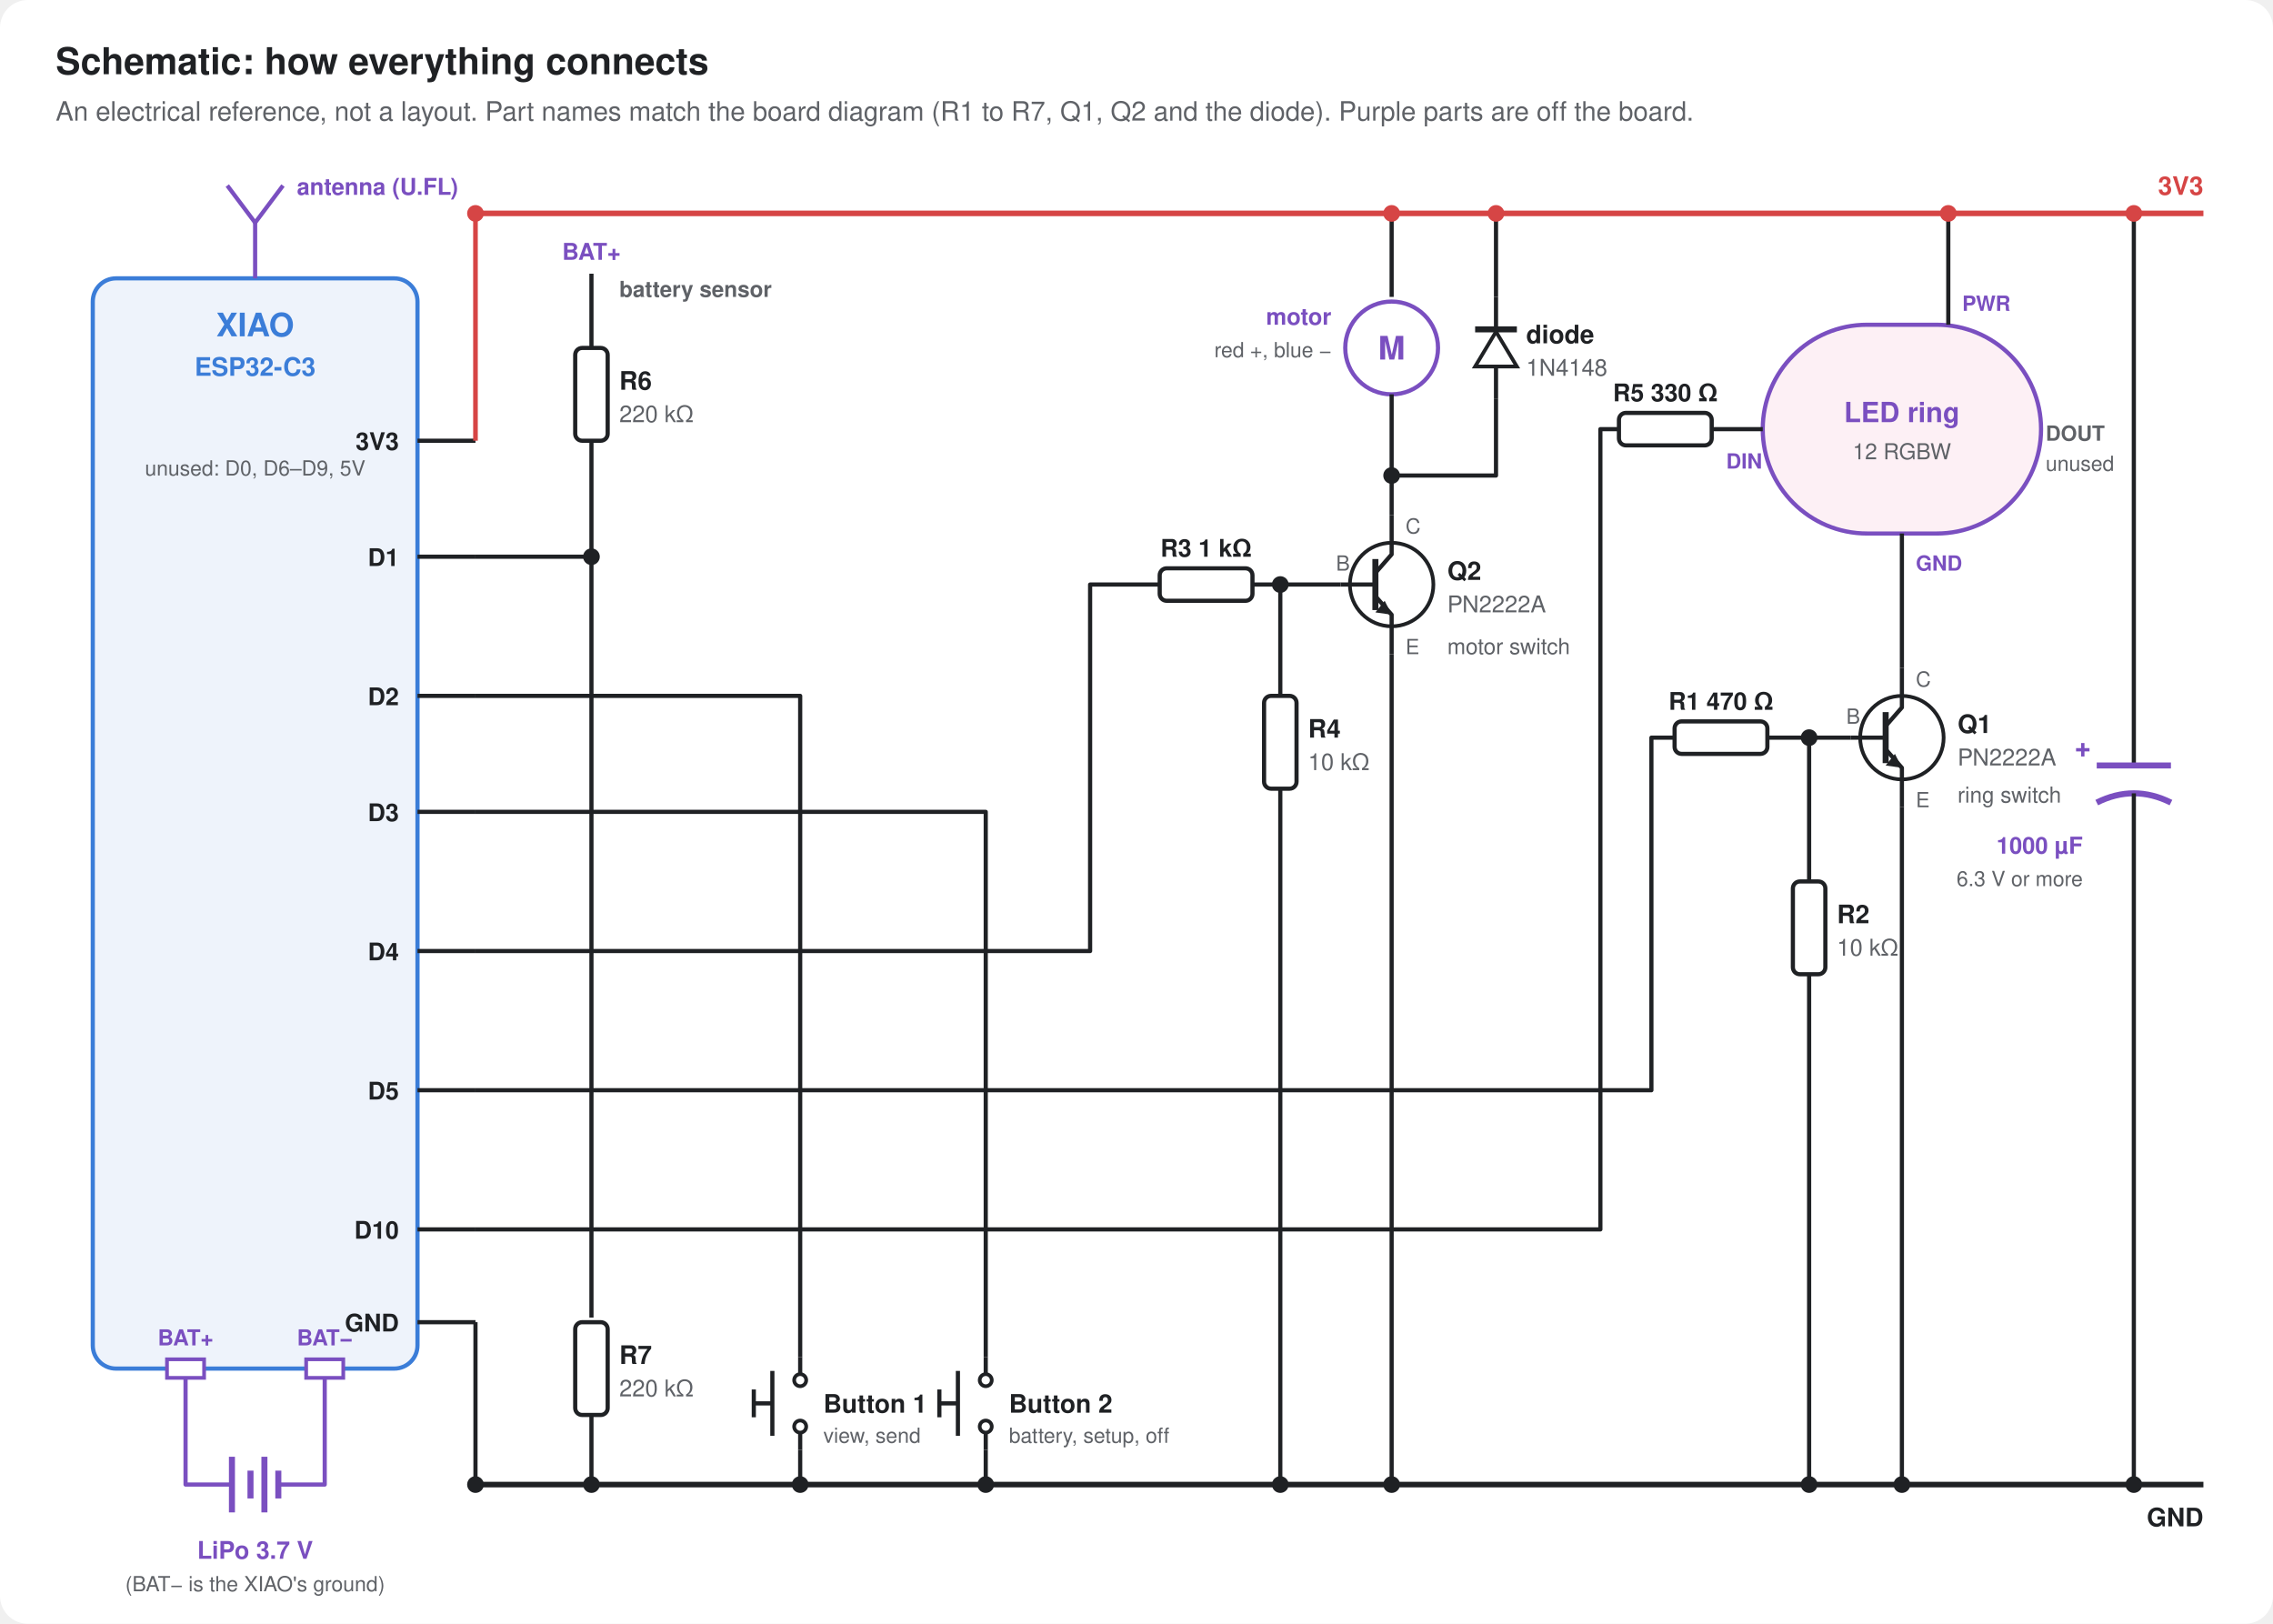
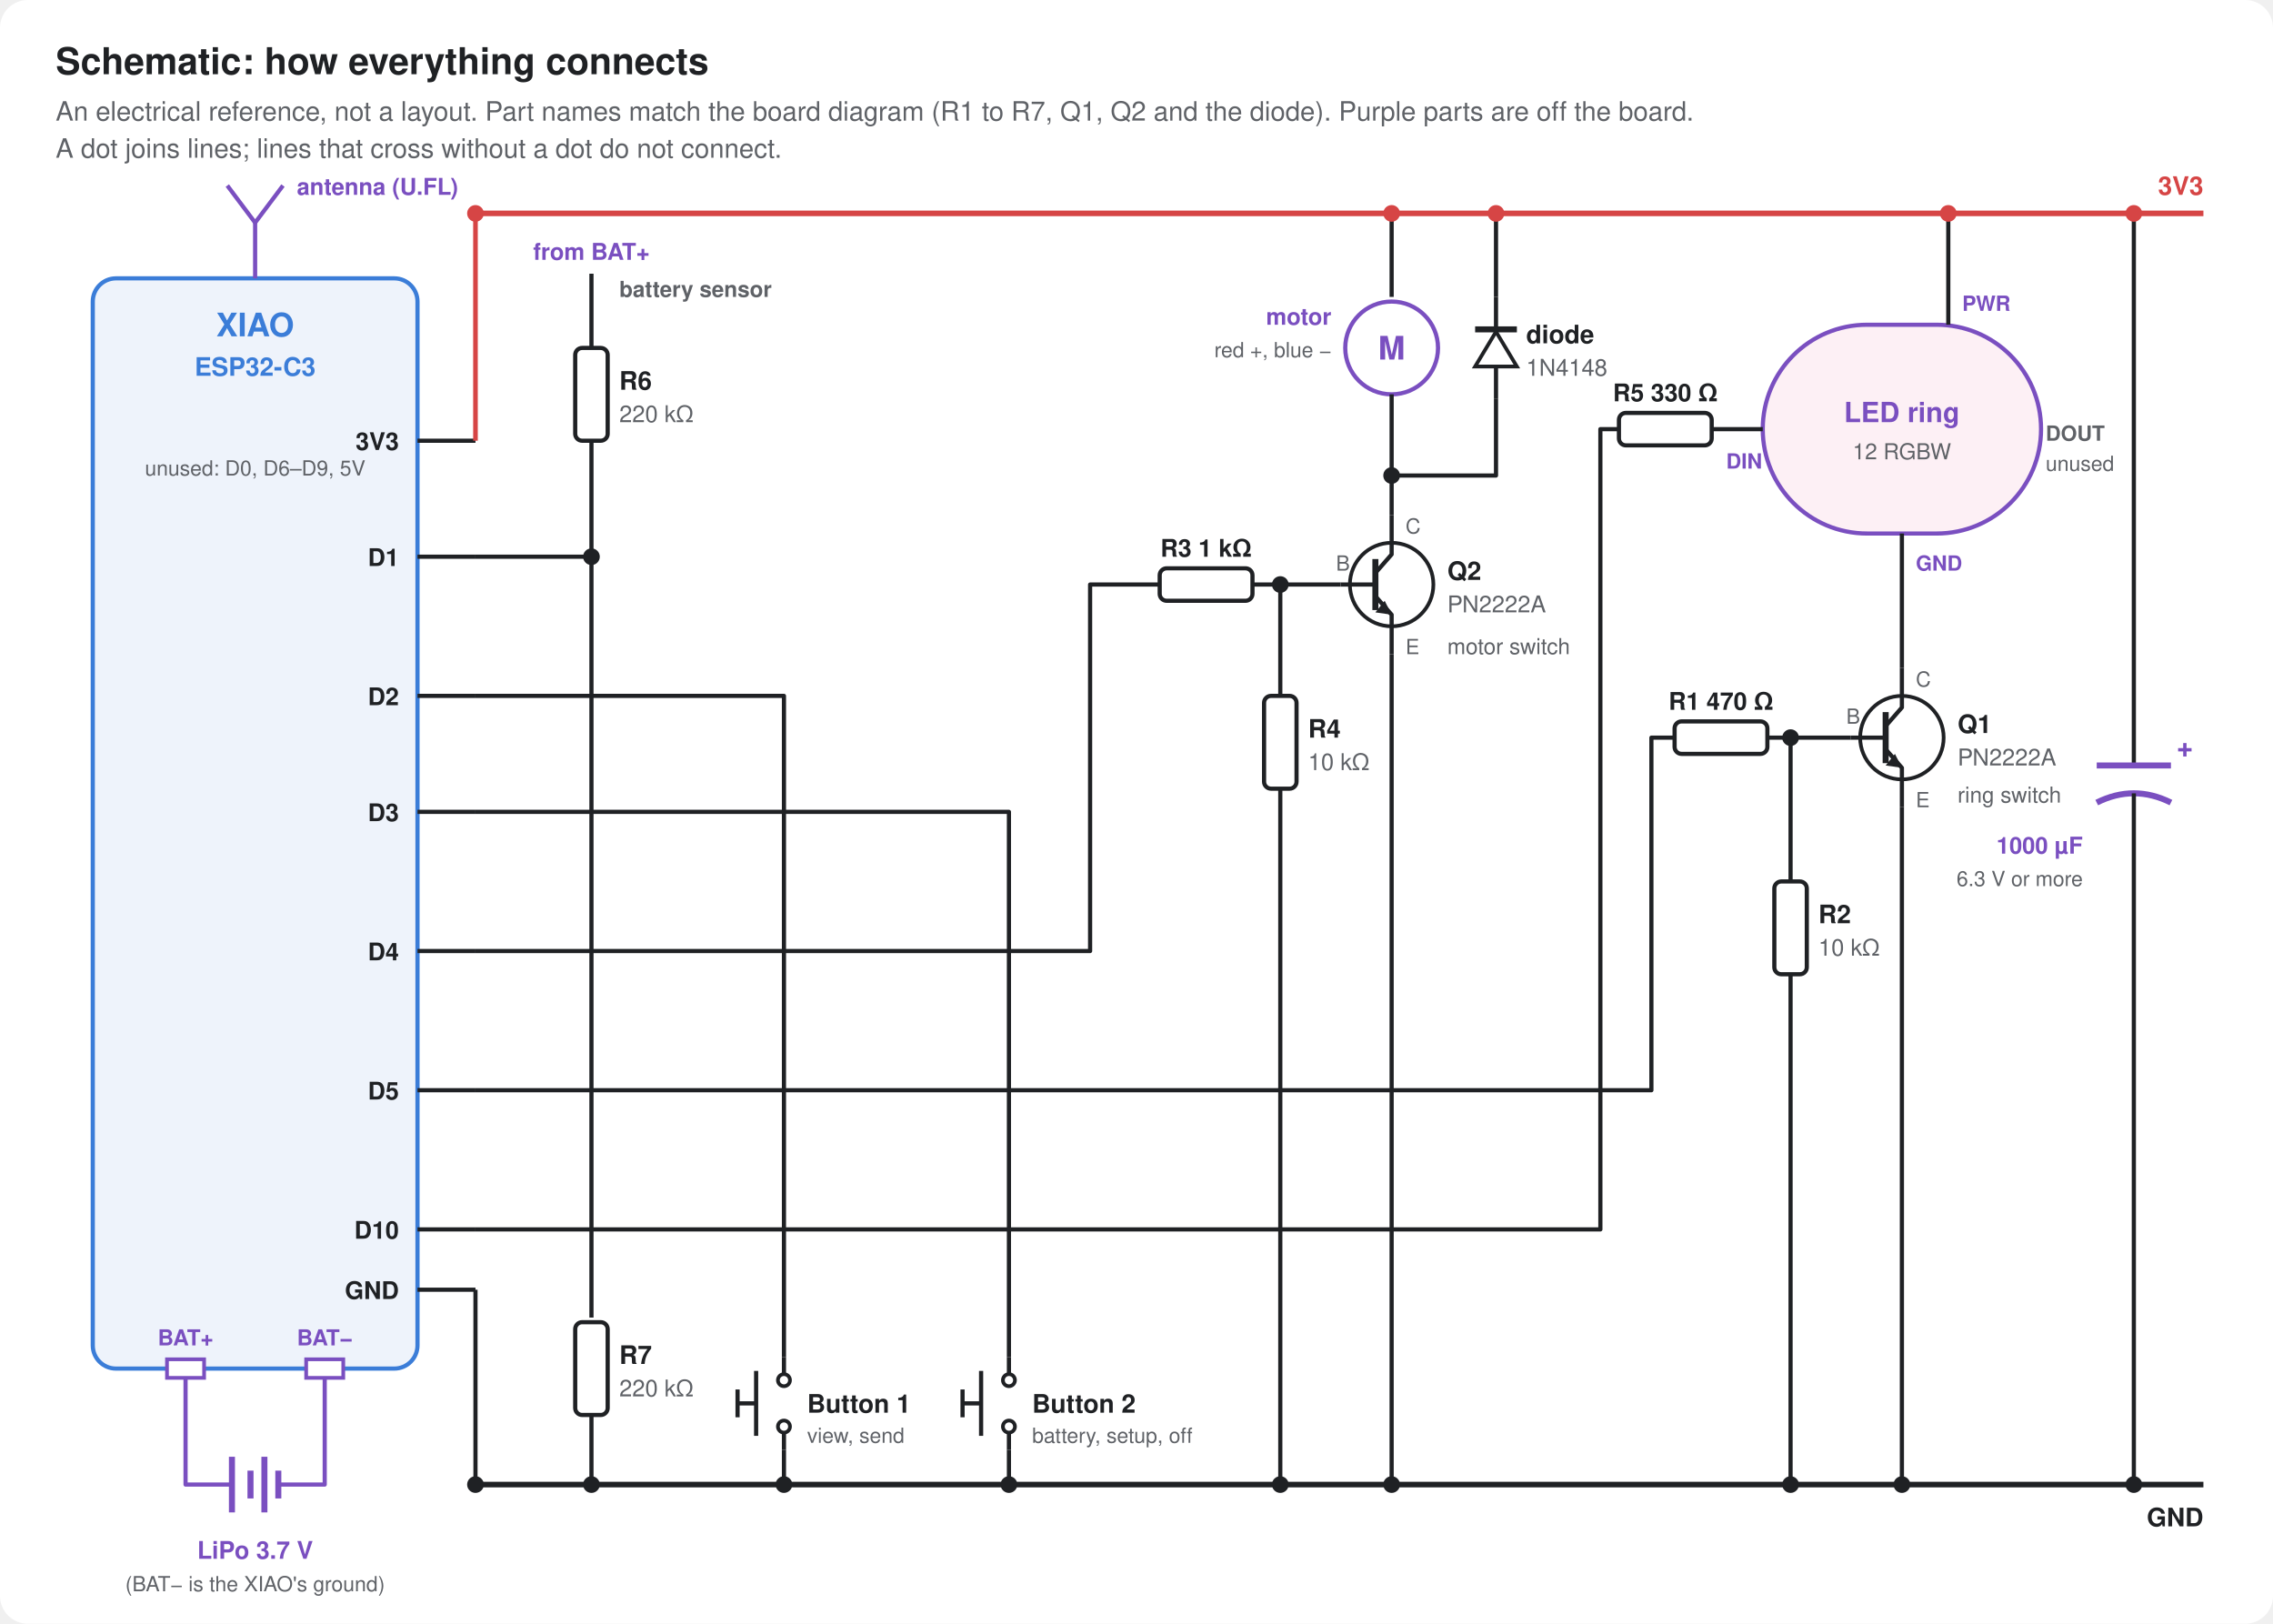
<svg xmlns="http://www.w3.org/2000/svg" viewBox="0 0 980 700" width="980" height="700" role="img" aria-label="Schematic of the Pebble Pager: the XIAO, both buttons, the ring and motor switches, the battery sensor, the LED ring, the motor, the capacitor and the battery" font-family="-apple-system, 'Segoe UI', Helvetica, Arial, sans-serif">
  <rect width="980" height="700" rx="12" fill="#FFFFFF" />
  <text x="24.0" y="32.0" font-size="16" font-weight="600" fill="#1F2124">Schematic: how everything connects</text>
  <text x="24.0" y="52.0" font-size="11.5" fill="#5F6267">An electrical reference, not a layout. Part names match the board diagram (R1 to R7, Q1, Q2 and the diode). Purple parts are off the board.</text>
+   <text x="24.0" y="68.0" font-size="11.5" fill="#5F6267">A dot joins lines; lines that cross without a dot do not connect.</text>
  <path d="M205.0 92.0 L950.0 92.0" fill="none" stroke="#D64545" stroke-width="2.4" stroke-linejoin="round" />
  <text x="950.0" y="84.0" font-size="11" font-weight="700" text-anchor="end" fill="#D64545">3V3</text>
  <path d="M205.0 640.0 L950.0 640.0" fill="none" stroke="#1F2124" stroke-width="2.4" stroke-linejoin="round" />
  <text x="950.0" y="658.0" font-size="11" font-weight="700" text-anchor="end" fill="#1F2124">GND</text>
  <rect x="40" y="120" width="140" height="470" rx="10" fill="#EEF3FB" stroke="#3B7DD8" stroke-width="1.8" />
  <text x="110.0" y="145.0" font-size="14" font-weight="700" text-anchor="middle" fill="#3B7DD8">XIAO</text>
  <text x="110.0" y="162.0" font-size="11" font-weight="600" text-anchor="middle" fill="#3B7DD8">ESP32-C3</text>
  <text x="172.0" y="194.0" font-size="10.5" font-weight="600" text-anchor="end" fill="#1F2124">3V3</text>
  <path d="M180.0 190.0 L205.0 190.0" fill="none" stroke="#1F2124" stroke-width="1.8" stroke-linejoin="round" />
  <text x="172.0" y="244.0" font-size="10.5" font-weight="600" text-anchor="end" fill="#1F2124">D1</text>
  <path d="M180.0 240.0 L205.0 240.0" fill="none" stroke="#1F2124" stroke-width="1.8" stroke-linejoin="round" />
  <text x="172.0" y="304.0" font-size="10.5" font-weight="600" text-anchor="end" fill="#1F2124">D2</text>
  <path d="M180.0 300.0 L205.0 300.0" fill="none" stroke="#1F2124" stroke-width="1.8" stroke-linejoin="round" />
  <text x="172.0" y="354.0" font-size="10.5" font-weight="600" text-anchor="end" fill="#1F2124">D3</text>
  <path d="M180.0 350.0 L205.0 350.0" fill="none" stroke="#1F2124" stroke-width="1.8" stroke-linejoin="round" />
  <text x="172.0" y="414.0" font-size="10.5" font-weight="600" text-anchor="end" fill="#1F2124">D4</text>
  <path d="M180.0 410.0 L205.0 410.0" fill="none" stroke="#1F2124" stroke-width="1.8" stroke-linejoin="round" />
  <text x="172.0" y="474.0" font-size="10.5" font-weight="600" text-anchor="end" fill="#1F2124">D5</text>
  <path d="M180.0 470.0 L205.0 470.0" fill="none" stroke="#1F2124" stroke-width="1.8" stroke-linejoin="round" />
  <text x="172.0" y="534.0" font-size="10.5" font-weight="600" text-anchor="end" fill="#1F2124">D10</text>
  <path d="M180.0 530.0 L205.0 530.0" fill="none" stroke="#1F2124" stroke-width="1.8" stroke-linejoin="round" />
-   <text x="172.0" y="574.0" font-size="10.5" font-weight="600" text-anchor="end" fill="#1F2124">GND</text>
-   <path d="M180.0 570.0 L205.0 570.0" fill="none" stroke="#1F2124" stroke-width="1.8" stroke-linejoin="round" />
+   <text x="172.0" y="560.0" font-size="10.5" font-weight="600" text-anchor="end" fill="#1F2124">GND</text>
+   <path d="M180.0 556.0 L205.0 556.0" fill="none" stroke="#1F2124" stroke-width="1.8" stroke-linejoin="round" />
  <path d="M205.0 190.0 L205.0 92.0" fill="none" stroke="#D64545" stroke-width="2" stroke-linejoin="round" />
  <circle cx="205.0" cy="92.0" r="3.6" fill="#D64545" />
-   <path d="M205.0 570.0 L205.0 640.0" fill="none" stroke="#1F2124" stroke-width="1.8" stroke-linejoin="round" />
+   <path d="M205.0 556.0 L205.0 640.0" fill="none" stroke="#1F2124" stroke-width="1.8" stroke-linejoin="round" />
  <circle cx="205.0" cy="640.0" r="3.6" fill="#1F2124" />
  <text x="110.0" y="205.0" font-size="9" text-anchor="middle" fill="#5F6267">unused: D0, D6–D9, 5V</text>
  <path d="M110.0 120.0 L110.0 96.0" fill="none" stroke="#7A4FC0" stroke-width="1.8" stroke-linejoin="round" />
  <path d="M98 80 L110 96 L122 80" fill="none" stroke="#7A4FC0" stroke-width="1.8" />
  <text x="128.0" y="84.0" font-size="10" font-weight="600" fill="#7A4FC0">antenna (U.FL)</text>
  <rect x="72" y="586" width="16" height="8" fill="#FFFFFF" stroke="#7A4FC0" stroke-width="1.6" />
  <text x="80.0" y="580.0" font-size="9.5" font-weight="700" text-anchor="middle" fill="#7A4FC0">BAT+</text>
  <rect x="132" y="586" width="16" height="8" fill="#FFFFFF" stroke="#7A4FC0" stroke-width="1.6" />
  <text x="140.0" y="580.0" font-size="9.5" font-weight="700" text-anchor="middle" fill="#7A4FC0">BAT−</text>
  <path d="M80.0 594.0 L80.0 640.0 L100.0 640.0" fill="none" stroke="#7A4FC0" stroke-width="1.8" stroke-linejoin="round" />
  <path d="M140.0 594.0 L140.0 640.0 L120.0 640.0" fill="none" stroke="#7A4FC0" stroke-width="1.8" stroke-linejoin="round" />
  <path d="M100.0 628.0 L100.0 652.0" fill="none" stroke="#7A4FC0" stroke-width="2.6" stroke-linejoin="round" />
  <path d="M108.0 634.0 L108.0 646.0" fill="none" stroke="#7A4FC0" stroke-width="2.6" stroke-linejoin="round" />
  <path d="M114.0 628.0 L114.0 652.0" fill="none" stroke="#7A4FC0" stroke-width="2.6" stroke-linejoin="round" />
  <path d="M120.0 634.0 L120.0 646.0" fill="none" stroke="#7A4FC0" stroke-width="2.6" stroke-linejoin="round" />
  <path d="M100.0 640.0 L100.0 640.0" fill="none" stroke="#1F2124" stroke-width="1.8" stroke-linejoin="round" />
  <text x="110.0" y="672.0" font-size="10.5" font-weight="600" text-anchor="middle" fill="#7A4FC0">LiPo 3.7 V</text>
  <text x="110.0" y="686.0" font-size="9" text-anchor="middle" fill="#5F6267">(BAT− is the XIAO's ground)</text>
-   <text x="255.0" y="112.0" font-size="10" font-weight="700" text-anchor="middle" fill="#7A4FC0">BAT+</text>
+   <text x="255.0" y="112.0" font-size="10" font-weight="700" text-anchor="middle" fill="#7A4FC0">from BAT+</text>
  <path d="M255.0 118.0 L255.0 150.0" fill="none" stroke="#1F2124" stroke-width="1.8" stroke-linejoin="round" />
  <rect x="248.0" y="150.0" width="14" height="40" rx="3" fill="#FFFFFF" stroke="#1F2124" stroke-width="1.8" />
  <text x="267.0" y="168.0" font-size="11" font-weight="700" fill="#1F2124">R6</text>
  <text x="267.0" y="182.0" font-size="10" fill="#5F6267">220 kΩ</text>
  <path d="M255.0 190.0 L255.0 240.0" fill="none" stroke="#1F2124" stroke-width="1.8" stroke-linejoin="round" />
  <circle cx="255.0" cy="240.0" r="3.6" fill="#1F2124" />
  <path d="M205.0 240.0 L255.0 240.0" fill="none" stroke="#1F2124" stroke-width="1.8" stroke-linejoin="round" />
  <path d="M255.0 240.0 L255.0 568.0" fill="none" stroke="#1F2124" stroke-width="1.8" stroke-linejoin="round" />
  <rect x="248.0" y="570.0" width="14" height="40" rx="3" fill="#FFFFFF" stroke="#1F2124" stroke-width="1.8" />
  <text x="267.0" y="588.0" font-size="11" font-weight="700" fill="#1F2124">R7</text>
  <text x="267.0" y="602.0" font-size="10" fill="#5F6267">220 kΩ</text>
  <path d="M255.0 610.0 L255.0 640.0" fill="none" stroke="#1F2124" stroke-width="1.8" stroke-linejoin="round" />
  <circle cx="255.0" cy="640.0" r="3.6" fill="#1F2124" />
  <text x="267.0" y="128.0" font-size="9.5" font-weight="600" fill="#5F6267">battery sensor</text>
-   <path d="M205.0 300.0 L345.0 300.0 L345.0 585.0" fill="none" stroke="#1F2124" stroke-width="1.8" stroke-linejoin="round" />
-   <path d="M345.0 585.0 L345.0 595.0" fill="none" stroke="#1F2124" stroke-width="1.8" stroke-linejoin="round" />
-   <path d="M345.0 615.0 L345.0 625.0" fill="none" stroke="#1F2124" stroke-width="1.8" stroke-linejoin="round" />
-   <circle cx="345.0" cy="595.0" r="2.6" fill="#FFFFFF" stroke="#1F2124" stroke-width="1.6" />
-   <circle cx="345.0" cy="615.0" r="2.6" fill="#FFFFFF" stroke="#1F2124" stroke-width="1.6" />
-   <path d="M333.0 591.0 L333.0 619.0" fill="none" stroke="#1F2124" stroke-width="1.8" stroke-linejoin="round" />
-   <path d="M333.0 605.0 L325.0 605.0" fill="none" stroke="#1F2124" stroke-width="1.8" stroke-linejoin="round" />
-   <path d="M325.0 599.0 L325.0 611.0" fill="none" stroke="#1F2124" stroke-width="1.8" stroke-linejoin="round" />
-   <text x="355.0" y="609.0" font-size="11" font-weight="700" fill="#1F2124">Button 1</text>
-   <path d="M345.0 625.0 L345.0 640.0" fill="none" stroke="#1F2124" stroke-width="1.8" stroke-linejoin="round" />
-   <circle cx="345.0" cy="640.0" r="3.6" fill="#1F2124" />
-   <path d="M205.0 350.0 L425.0 350.0 L425.0 585.0" fill="none" stroke="#1F2124" stroke-width="1.8" stroke-linejoin="round" />
-   <path d="M425.0 585.0 L425.0 595.0" fill="none" stroke="#1F2124" stroke-width="1.8" stroke-linejoin="round" />
-   <path d="M425.0 615.0 L425.0 625.0" fill="none" stroke="#1F2124" stroke-width="1.8" stroke-linejoin="round" />
-   <circle cx="425.0" cy="595.0" r="2.6" fill="#FFFFFF" stroke="#1F2124" stroke-width="1.6" />
-   <circle cx="425.0" cy="615.0" r="2.6" fill="#FFFFFF" stroke="#1F2124" stroke-width="1.6" />
-   <path d="M413.0 591.0 L413.0 619.0" fill="none" stroke="#1F2124" stroke-width="1.8" stroke-linejoin="round" />
-   <path d="M413.0 605.0 L405.0 605.0" fill="none" stroke="#1F2124" stroke-width="1.8" stroke-linejoin="round" />
-   <path d="M405.0 599.0 L405.0 611.0" fill="none" stroke="#1F2124" stroke-width="1.8" stroke-linejoin="round" />
-   <text x="435.0" y="609.0" font-size="11" font-weight="700" fill="#1F2124">Button 2</text>
-   <path d="M425.0 625.0 L425.0 640.0" fill="none" stroke="#1F2124" stroke-width="1.8" stroke-linejoin="round" />
-   <circle cx="425.0" cy="640.0" r="3.6" fill="#1F2124" />
-   <text x="355.0" y="622.0" font-size="9" fill="#5F6267">view, send</text>
-   <text x="435.0" y="622.0" font-size="9" fill="#5F6267">battery, setup, off</text>
+   <path d="M205.0 300.0 L338.0 300.0 L338.0 585.0" fill="none" stroke="#1F2124" stroke-width="1.8" stroke-linejoin="round" />
+   <path d="M338.0 585.0 L338.0 595.0" fill="none" stroke="#1F2124" stroke-width="1.8" stroke-linejoin="round" />
+   <path d="M338.0 615.0 L338.0 625.0" fill="none" stroke="#1F2124" stroke-width="1.8" stroke-linejoin="round" />
+   <circle cx="338.0" cy="595.0" r="2.6" fill="#FFFFFF" stroke="#1F2124" stroke-width="1.6" />
+   <circle cx="338.0" cy="615.0" r="2.6" fill="#FFFFFF" stroke="#1F2124" stroke-width="1.6" />
+   <path d="M326.0 591.0 L326.0 619.0" fill="none" stroke="#1F2124" stroke-width="1.8" stroke-linejoin="round" />
+   <path d="M326.0 605.0 L318.0 605.0" fill="none" stroke="#1F2124" stroke-width="1.8" stroke-linejoin="round" />
+   <path d="M318.0 599.0 L318.0 611.0" fill="none" stroke="#1F2124" stroke-width="1.8" stroke-linejoin="round" />
+   <text x="348.0" y="609.0" font-size="11" font-weight="700" fill="#1F2124">Button 1</text>
+   <path d="M338.0 625.0 L338.0 640.0" fill="none" stroke="#1F2124" stroke-width="1.8" stroke-linejoin="round" />
+   <circle cx="338.0" cy="640.0" r="3.6" fill="#1F2124" />
+   <path d="M205.0 350.0 L435.0 350.0 L435.0 585.0" fill="none" stroke="#1F2124" stroke-width="1.8" stroke-linejoin="round" />
+   <path d="M435.0 585.0 L435.0 595.0" fill="none" stroke="#1F2124" stroke-width="1.8" stroke-linejoin="round" />
+   <path d="M435.0 615.0 L435.0 625.0" fill="none" stroke="#1F2124" stroke-width="1.8" stroke-linejoin="round" />
+   <circle cx="435.0" cy="595.0" r="2.6" fill="#FFFFFF" stroke="#1F2124" stroke-width="1.6" />
+   <circle cx="435.0" cy="615.0" r="2.6" fill="#FFFFFF" stroke="#1F2124" stroke-width="1.6" />
+   <path d="M423.0 591.0 L423.0 619.0" fill="none" stroke="#1F2124" stroke-width="1.8" stroke-linejoin="round" />
+   <path d="M423.0 605.0 L415.0 605.0" fill="none" stroke="#1F2124" stroke-width="1.8" stroke-linejoin="round" />
+   <path d="M415.0 599.0 L415.0 611.0" fill="none" stroke="#1F2124" stroke-width="1.8" stroke-linejoin="round" />
+   <text x="445.0" y="609.0" font-size="11" font-weight="700" fill="#1F2124">Button 2</text>
+   <path d="M435.0 625.0 L435.0 640.0" fill="none" stroke="#1F2124" stroke-width="1.8" stroke-linejoin="round" />
+   <circle cx="435.0" cy="640.0" r="3.6" fill="#1F2124" />
+   <text x="348.0" y="622.0" font-size="9" fill="#5F6267">view, send</text>
+   <text x="445.0" y="622.0" font-size="9" fill="#5F6267">battery, setup, off</text>
  <path d="M600.0 92.0 L600.0 128.0" fill="none" stroke="#1F2124" stroke-width="1.8" stroke-linejoin="round" />
  <circle cx="600.0" cy="92.0" r="3.6" fill="#D64545" />
  <circle cx="600" cy="150" r="20" fill="#FFFFFF" stroke="#7A4FC0" stroke-width="1.8" />
  <text x="600.0" y="155.0" font-size="14" font-weight="700" text-anchor="middle" fill="#7A4FC0">M</text>
  <text x="574.0" y="140.0" font-size="10" font-weight="600" text-anchor="end" fill="#7A4FC0">motor</text>
  <text x="574.0" y="154.0" font-size="9" text-anchor="end" fill="#5F6267">red +, blue −</text>
  <path d="M600.0 170.0 L600.0 205.0" fill="none" stroke="#1F2124" stroke-width="1.8" stroke-linejoin="round" />
  <circle cx="600.0" cy="205.0" r="3.6" fill="#1F2124" />
  <path d="M645.0 92.0 L645.0 128.0" fill="none" stroke="#1F2124" stroke-width="1.8" stroke-linejoin="round" />
  <circle cx="645.0" cy="92.0" r="3.6" fill="#D64545" />
  <path d="M645.0 128.0 L645.0 142.0" fill="none" stroke="#1F2124" stroke-width="1.8" stroke-linejoin="round" />
  <path d="M645.0 158.0 L645.0 172.0" fill="none" stroke="#1F2124" stroke-width="1.8" stroke-linejoin="round" />
  <path d="M636.0 158.0 L654.0 158.0 L645.0 143.0 Z" fill="#FFFFFF" stroke="#1F2124" stroke-width="1.6" />
  <path d="M636.0 142.0 L654.0 142.0" fill="none" stroke="#1F2124" stroke-width="2.6" stroke-linejoin="round" />
  <text x="658.0" y="148.0" font-size="11" font-weight="700" fill="#1F2124">diode</text>
  <text x="658.0" y="162.0" font-size="10" fill="#5F6267">1N4148</text>
  <path d="M645.0 172.0 L645.0 205.0 L600.0 205.0" fill="none" stroke="#1F2124" stroke-width="1.8" stroke-linejoin="round" />
  <path d="M600.0 205.0 L600.0 222.0" fill="none" stroke="#1F2124" stroke-width="1.8" stroke-linejoin="round" />
  <circle cx="600.0" cy="252.0" r="18" fill="#FFFFFF" stroke="#1F2124" stroke-width="1.6" />
  <path d="M578.0 252.0 L593.0 252.0" fill="none" stroke="#1F2124" stroke-width="1.8" stroke-linejoin="round" />
  <path d="M593.0 241.0 L593.0 263.0" fill="none" stroke="#1F2124" stroke-width="2.6" stroke-linejoin="round" />
  <path d="M593.0 247.0 L600.0 239.0 L600.0 222.0" fill="none" stroke="#1F2124" stroke-width="1.8" stroke-linejoin="round" />
  <path d="M593.0 257.0 L600.0 265.0 L600.0 282.0" fill="none" stroke="#1F2124" stroke-width="1.8" stroke-linejoin="round" />
  <path d="M600.0 265.0 L593.0 264.0 L597.0 259.0 Z" fill="#1F2124" />
  <text x="624.0" y="250.0" font-size="11" font-weight="700" fill="#1F2124">Q2</text>
  <text x="624.0" y="264.0" font-size="10" fill="#5F6267">PN2222A</text>
  <text x="606.0" y="230.0" font-size="9" fill="#5F6267">C</text>
  <text x="606.0" y="282.0" font-size="9" fill="#5F6267">E</text>
  <text x="576.0" y="246.0" font-size="9" fill="#5F6267">B</text>
  <path d="M600.0 282.0 L600.0 640.0" fill="none" stroke="#1F2124" stroke-width="1.8" stroke-linejoin="round" />
  <circle cx="600.0" cy="640.0" r="3.6" fill="#1F2124" />
  <path d="M205.0 410.0 L470.0 410.0 L470.0 252.0 L500.0 252.0" fill="none" stroke="#1F2124" stroke-width="1.8" stroke-linejoin="round" />
  <rect x="500.0" y="245.0" width="40" height="14" rx="3" fill="#FFFFFF" stroke="#1F2124" stroke-width="1.8" />
  <text x="520.0" y="240.0" font-size="10.5" font-weight="600" text-anchor="middle" fill="#1F2124">R3 1 kΩ</text>
  <path d="M540.0 252.0 L578.0 252.0" fill="none" stroke="#1F2124" stroke-width="1.8" stroke-linejoin="round" />
  <circle cx="552.0" cy="252.0" r="3.6" fill="#1F2124" />
  <path d="M552.0 252.0 L552.0 300.0" fill="none" stroke="#1F2124" stroke-width="1.8" stroke-linejoin="round" />
  <rect x="545.0" y="300.0" width="14" height="40" rx="3" fill="#FFFFFF" stroke="#1F2124" stroke-width="1.8" />
  <text x="564.0" y="318.0" font-size="11" font-weight="700" fill="#1F2124">R4</text>
  <text x="564.0" y="332.0" font-size="10" fill="#5F6267">10 kΩ</text>
  <path d="M552.0 340.0 L552.0 640.0" fill="none" stroke="#1F2124" stroke-width="1.8" stroke-linejoin="round" />
  <circle cx="552.0" cy="640.0" r="3.6" fill="#1F2124" />
  <rect x="760" y="140" width="120" height="90" rx="45" fill="#FDF0F5" stroke="#7A4FC0" stroke-width="1.8" />
  <text x="820.0" y="182.0" font-size="12" font-weight="700" text-anchor="middle" fill="#7A4FC0">LED ring</text>
  <text x="820.0" y="198.0" font-size="9.5" text-anchor="middle" fill="#5F6267">12 RGBW</text>
  <path d="M840.0 92.0 L840.0 140.0" fill="none" stroke="#1F2124" stroke-width="1.8" stroke-linejoin="round" />
  <circle cx="840.0" cy="92.0" r="3.6" fill="#D64545" />
  <text x="846.0" y="134.0" font-size="9" font-weight="700" fill="#7A4FC0">PWR</text>
  <path d="M820.0 230.0 L820.0 288.0" fill="none" stroke="#1F2124" stroke-width="1.8" stroke-linejoin="round" />
  <text x="826.0" y="246.0" font-size="9" font-weight="700" fill="#7A4FC0">GND</text>
  <text x="882.0" y="190.0" font-size="9" font-weight="700" fill="#5F6267">DOUT</text>
  <text x="882.0" y="203.0" font-size="9" fill="#5F6267">unused</text>
  <circle cx="820.0" cy="318.0" r="18" fill="#FFFFFF" stroke="#1F2124" stroke-width="1.6" />
  <path d="M798.0 318.0 L813.0 318.0" fill="none" stroke="#1F2124" stroke-width="1.8" stroke-linejoin="round" />
  <path d="M813.0 307.0 L813.0 329.0" fill="none" stroke="#1F2124" stroke-width="2.6" stroke-linejoin="round" />
  <path d="M813.0 313.0 L820.0 305.0 L820.0 288.0" fill="none" stroke="#1F2124" stroke-width="1.8" stroke-linejoin="round" />
  <path d="M813.0 323.0 L820.0 331.0 L820.0 348.0" fill="none" stroke="#1F2124" stroke-width="1.8" stroke-linejoin="round" />
  <path d="M820.0 331.0 L813.0 330.0 L817.0 325.0 Z" fill="#1F2124" />
  <text x="844.0" y="316.0" font-size="11" font-weight="700" fill="#1F2124">Q1</text>
  <text x="844.0" y="330.0" font-size="10" fill="#5F6267">PN2222A</text>
  <text x="826.0" y="296.0" font-size="9" fill="#5F6267">C</text>
  <text x="826.0" y="348.0" font-size="9" fill="#5F6267">E</text>
  <text x="796.0" y="312.0" font-size="9" fill="#5F6267">B</text>
  <path d="M820.0 348.0 L820.0 640.0" fill="none" stroke="#1F2124" stroke-width="1.8" stroke-linejoin="round" />
  <circle cx="820.0" cy="640.0" r="3.6" fill="#1F2124" />
  <path d="M205.0 470.0 L712.0 470.0 L712.0 318.0 L722.0 318.0" fill="none" stroke="#1F2124" stroke-width="1.8" stroke-linejoin="round" />
  <rect x="722.0" y="311.0" width="40" height="14" rx="3" fill="#FFFFFF" stroke="#1F2124" stroke-width="1.8" />
  <text x="742.0" y="306.0" font-size="10.5" font-weight="600" text-anchor="middle" fill="#1F2124">R1 470 Ω</text>
  <path d="M762.0 318.0 L798.0 318.0" fill="none" stroke="#1F2124" stroke-width="1.8" stroke-linejoin="round" />
-   <circle cx="780.0" cy="318.0" r="3.6" fill="#1F2124" />
-   <path d="M780.0 318.0 L780.0 380.0" fill="none" stroke="#1F2124" stroke-width="1.8" stroke-linejoin="round" />
-   <rect x="773.0" y="380.0" width="14" height="40" rx="3" fill="#FFFFFF" stroke="#1F2124" stroke-width="1.8" />
-   <text x="792.0" y="398.0" font-size="11" font-weight="700" fill="#1F2124">R2</text>
-   <text x="792.0" y="412.0" font-size="10" fill="#5F6267">10 kΩ</text>
-   <path d="M780.0 420.0 L780.0 640.0" fill="none" stroke="#1F2124" stroke-width="1.8" stroke-linejoin="round" />
-   <circle cx="780.0" cy="640.0" r="3.6" fill="#1F2124" />
+   <circle cx="772.0" cy="318.0" r="3.6" fill="#1F2124" />
+   <path d="M772.0 318.0 L772.0 380.0" fill="none" stroke="#1F2124" stroke-width="1.8" stroke-linejoin="round" />
+   <rect x="765.0" y="380.0" width="14" height="40" rx="3" fill="#FFFFFF" stroke="#1F2124" stroke-width="1.8" />
+   <text x="784.0" y="398.0" font-size="11" font-weight="700" fill="#1F2124">R2</text>
+   <text x="784.0" y="412.0" font-size="10" fill="#5F6267">10 kΩ</text>
+   <path d="M772.0 420.0 L772.0 640.0" fill="none" stroke="#1F2124" stroke-width="1.8" stroke-linejoin="round" />
+   <circle cx="772.0" cy="640.0" r="3.6" fill="#1F2124" />
  <path d="M205.0 530.0 L690.0 530.0 L690.0 185.0 L698.0 185.0" fill="none" stroke="#1F2124" stroke-width="1.8" stroke-linejoin="round" />
  <rect x="698.0" y="178.0" width="40" height="14" rx="3" fill="#FFFFFF" stroke="#1F2124" stroke-width="1.8" />
  <text x="718.0" y="173.0" font-size="10.5" font-weight="600" text-anchor="middle" fill="#1F2124">R5 330 Ω</text>
  <path d="M738.0 185.0 L760.0 185.0" fill="none" stroke="#1F2124" stroke-width="1.8" stroke-linejoin="round" />
  <text x="752.0" y="202.0" font-size="9" font-weight="700" text-anchor="middle" fill="#7A4FC0">DIN</text>
  <text x="844.0" y="346.0" font-size="9.5" fill="#5F6267">ring switch</text>
  <text x="624.0" y="282.0" font-size="9.5" fill="#5F6267">motor switch</text>
  <path d="M920.0 92.0 L920.0 330.0" fill="none" stroke="#1F2124" stroke-width="1.8" stroke-linejoin="round" />
  <circle cx="920.0" cy="92.0" r="3.6" fill="#D64545" />
  <path d="M904.0 330.0 L936.0 330.0" fill="none" stroke="#7A4FC0" stroke-width="2.6" stroke-linejoin="round" />
  <path d="M904 346 Q920 338 936 346" fill="none" stroke="#7A4FC0" stroke-width="2.6" />
  <path d="M920.0 342.0 L920.0 640.0" fill="none" stroke="#1F2124" stroke-width="1.8" stroke-linejoin="round" />
  <circle cx="920.0" cy="640.0" r="3.6" fill="#1F2124" />
-   <text x="898.0" y="326.0" font-size="12" font-weight="700" text-anchor="middle" fill="#7A4FC0">+</text>
+   <text x="942.0" y="326.0" font-size="12" font-weight="700" text-anchor="middle" fill="#7A4FC0">+</text>
  <text x="898.0" y="368.0" font-size="10" font-weight="600" text-anchor="end" fill="#7A4FC0">1000 µF</text>
  <text x="898.0" y="382.0" font-size="9" text-anchor="end" fill="#5F6267">6.3 V or more</text>
</svg>
